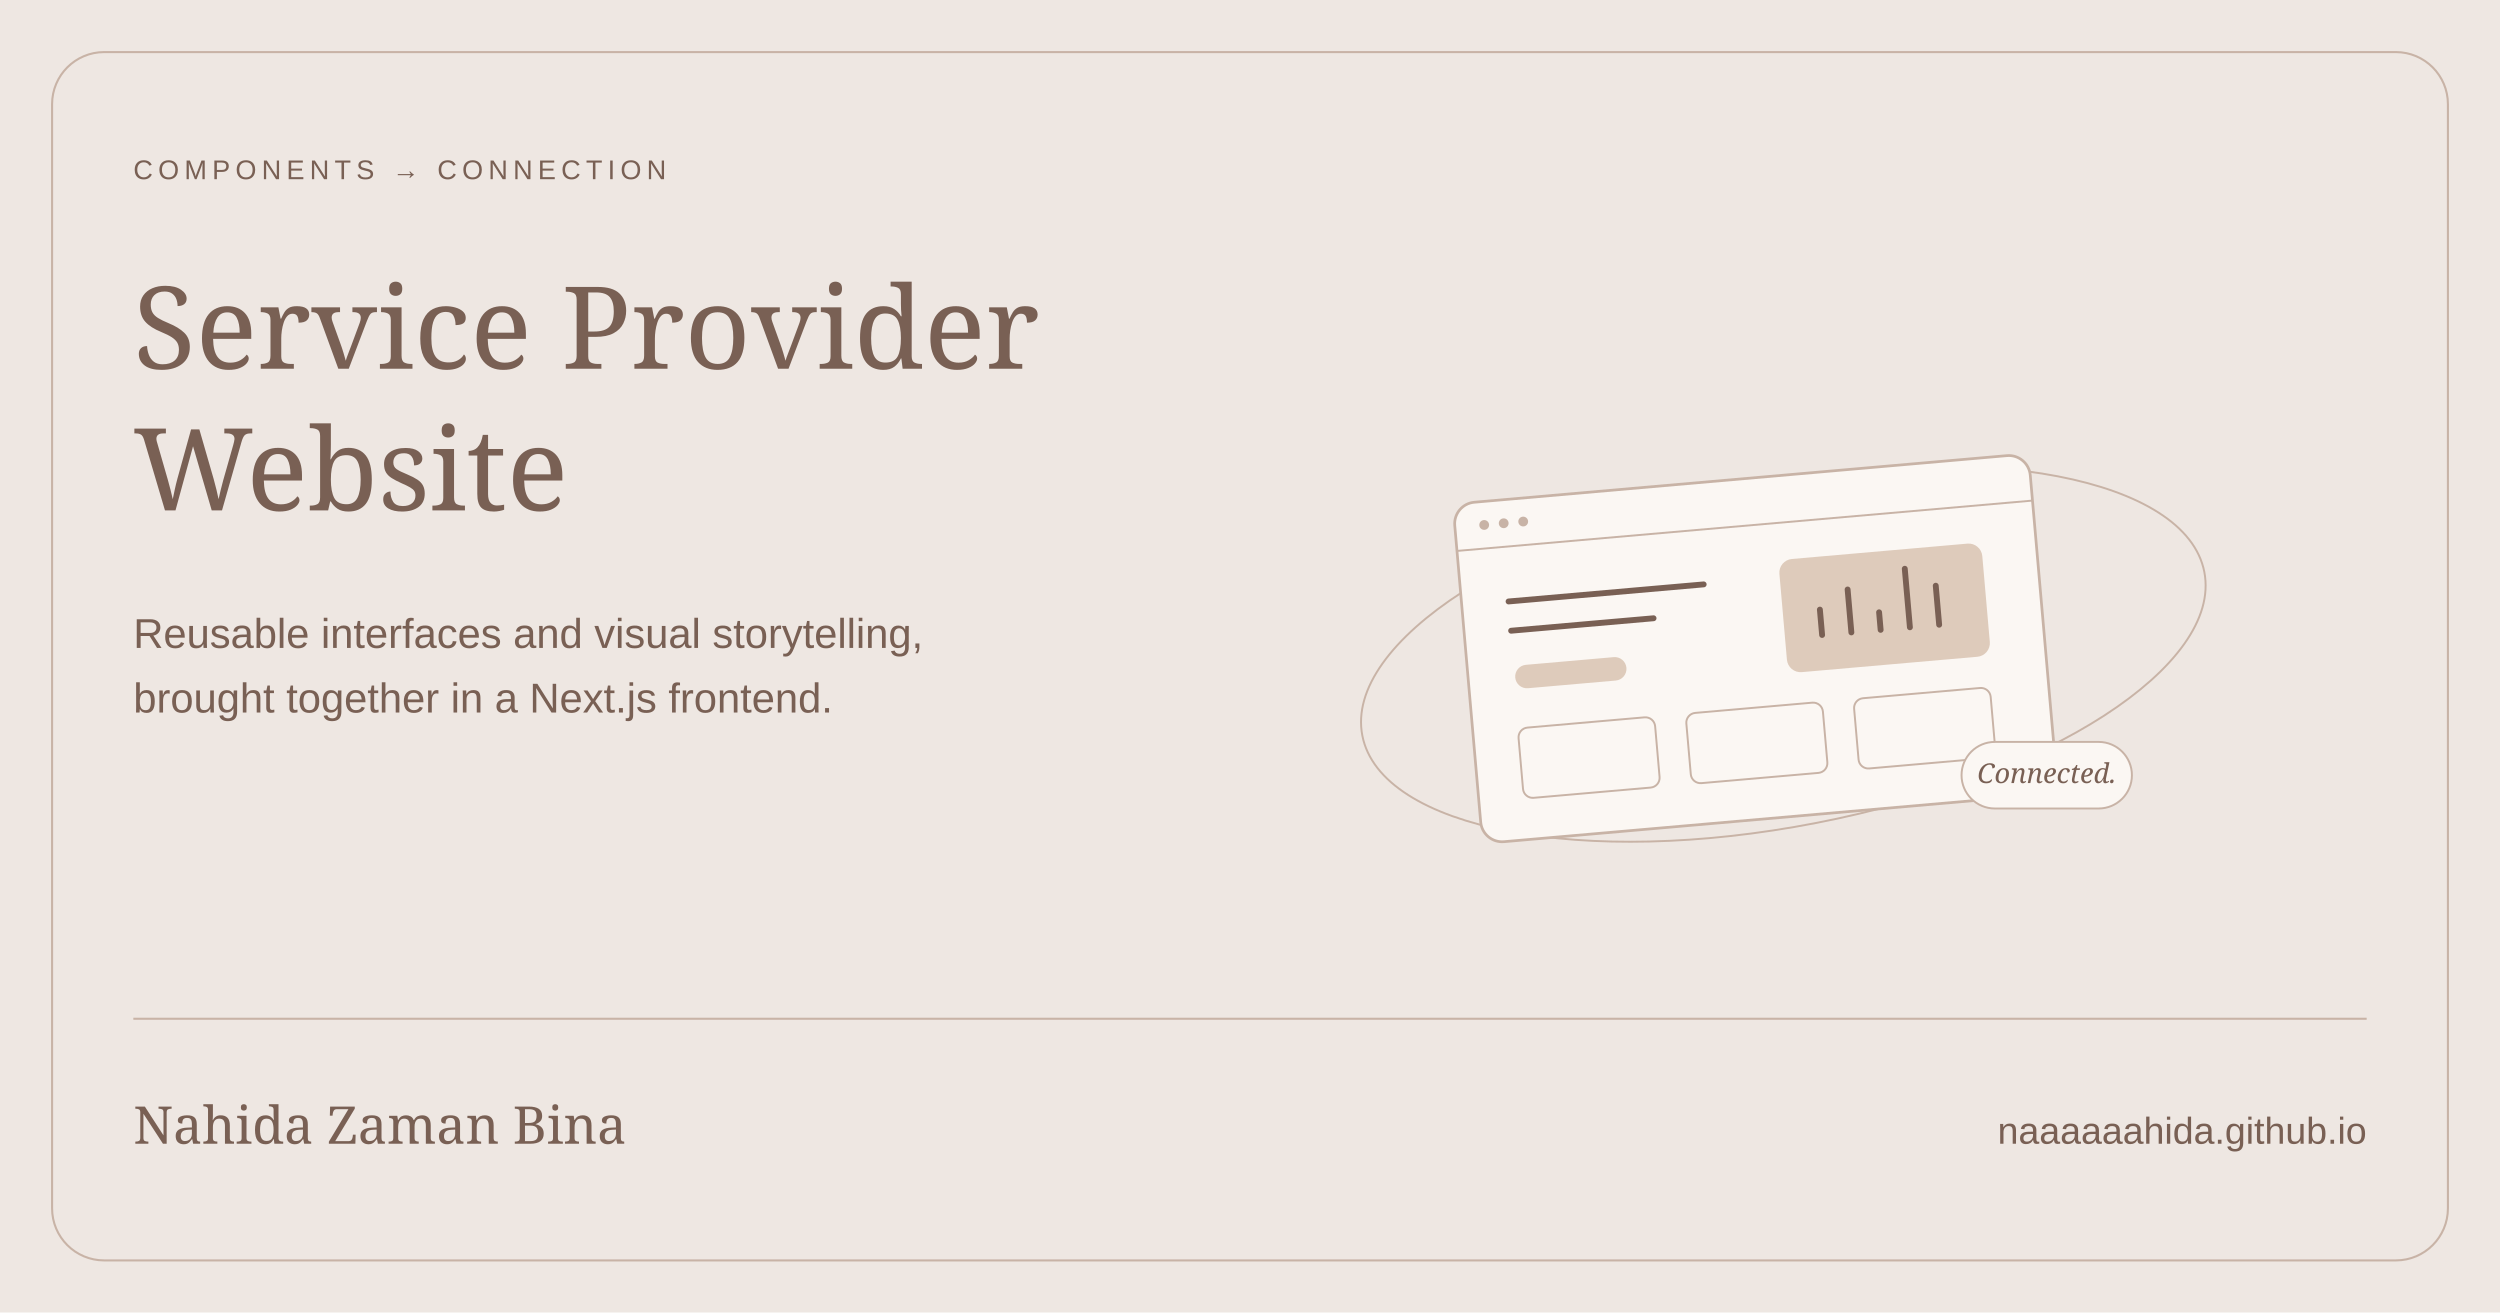
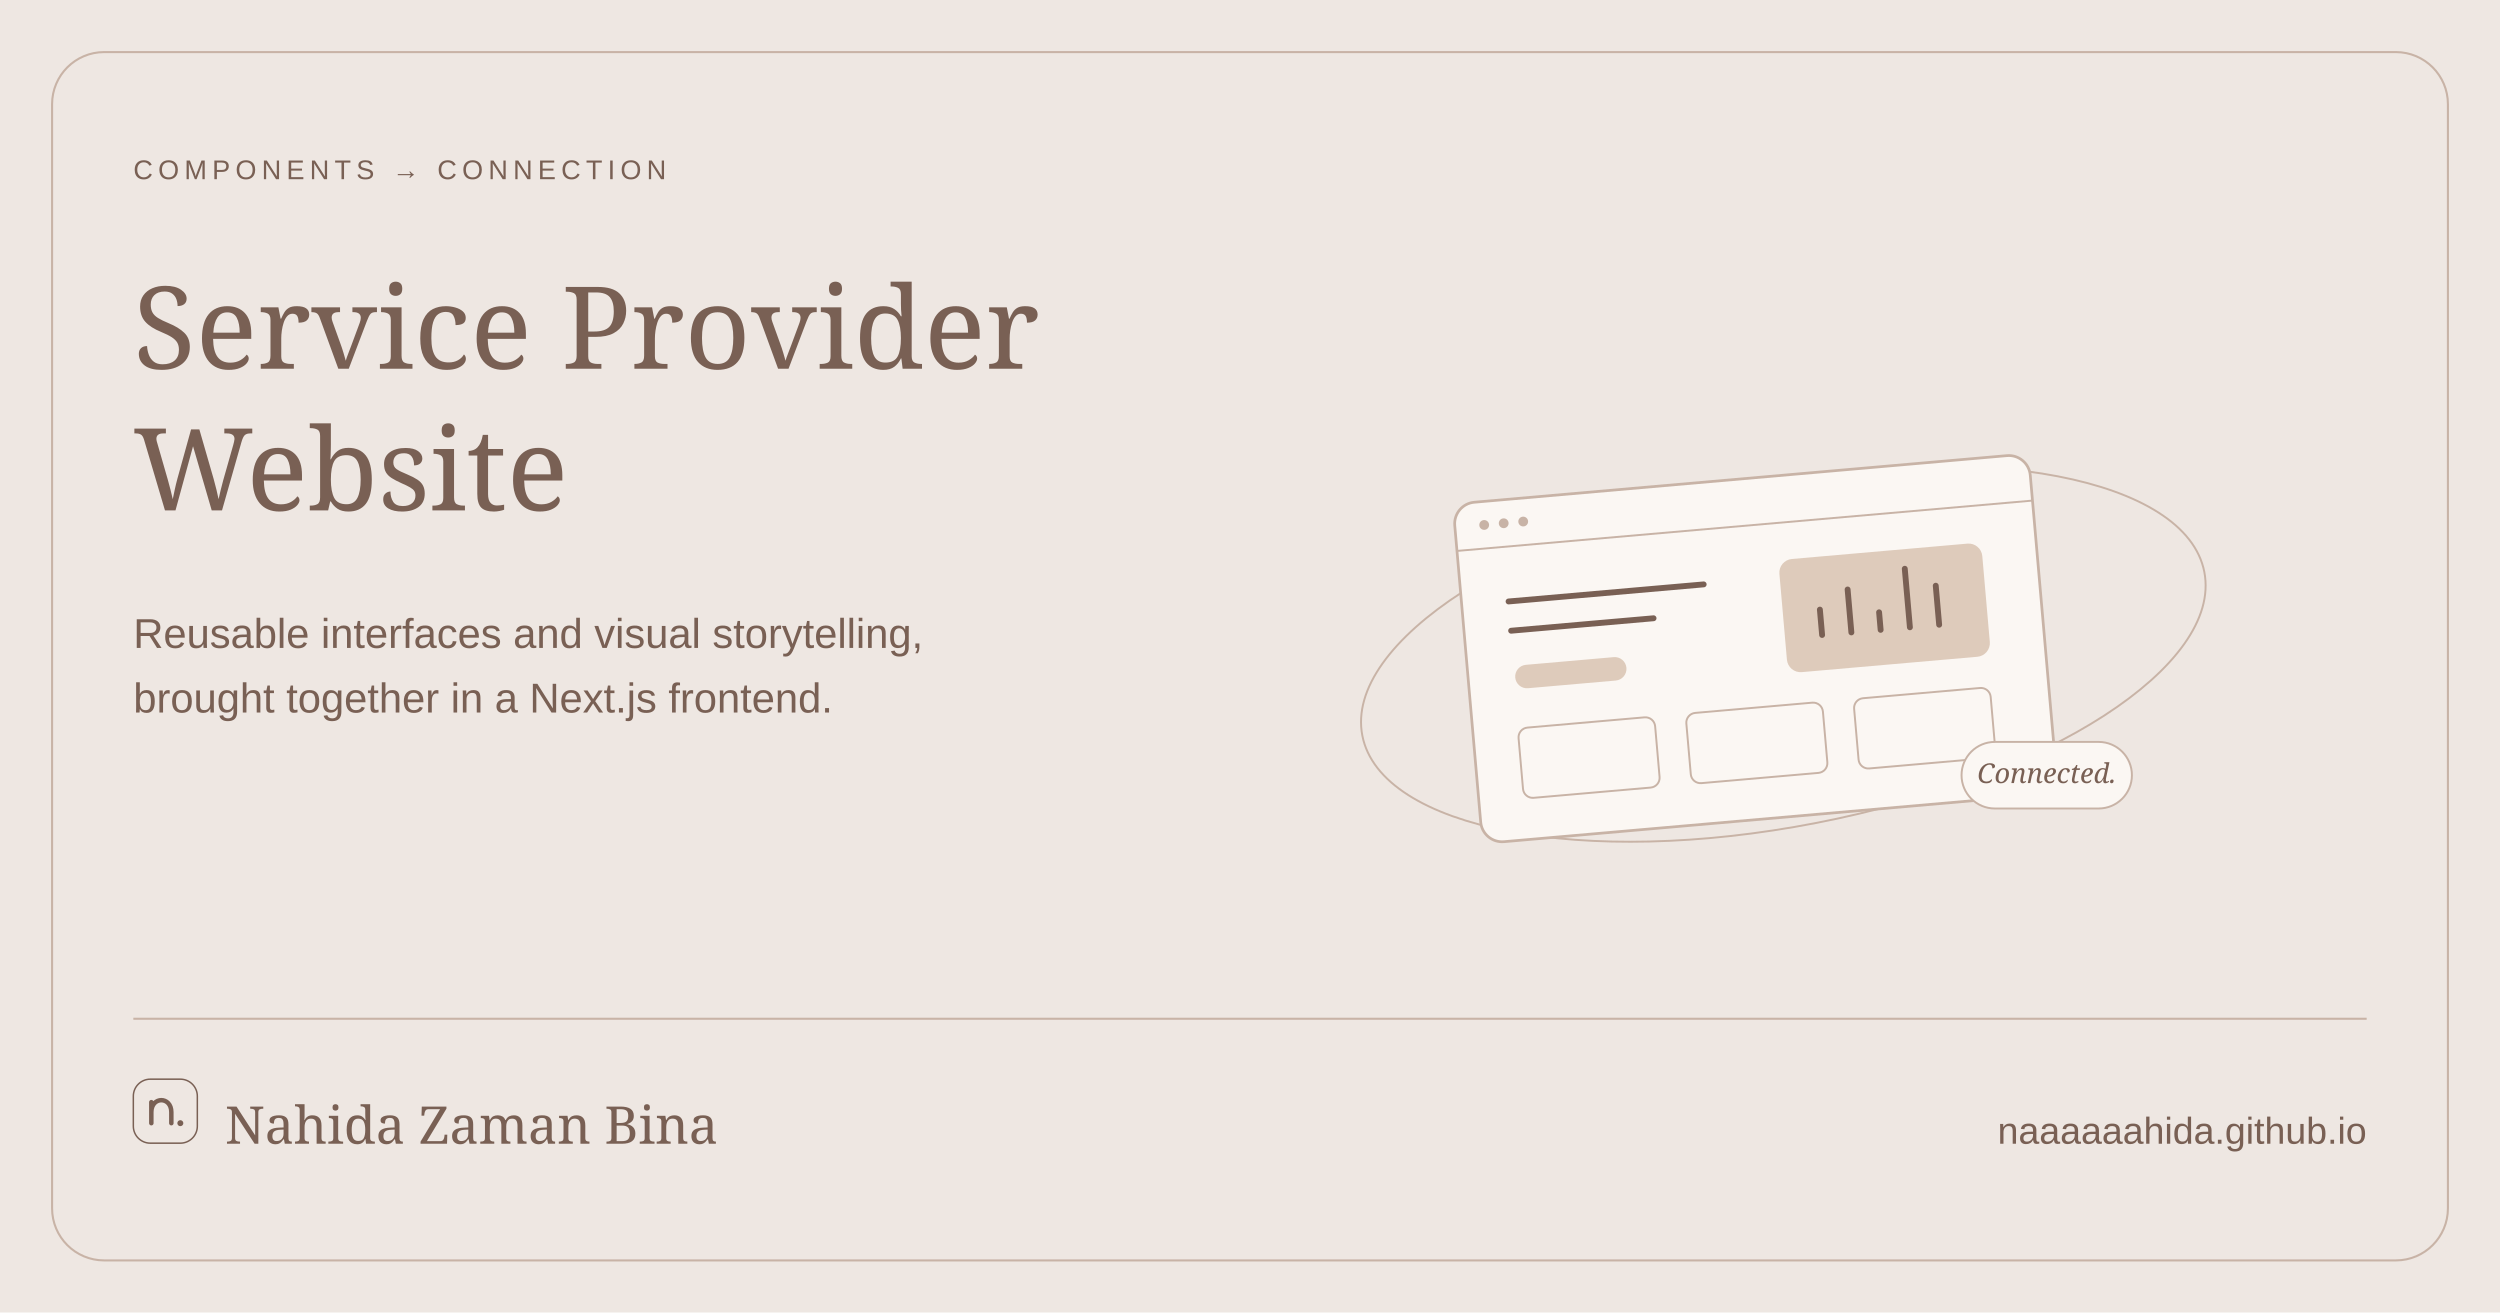
<svg xmlns="http://www.w3.org/2000/svg" width="1200" height="630" viewBox="0 0 1200 630">
  <rect width="1200" height="630" fill="#eee7e2" />
  <rect x="25" y="25" width="1150" height="580" rx="25" stroke="#c8b3a6" fill="none" />
  <text x="64" y="86" fill="#796054" font-family="Arial,sans-serif" font-size="13" letter-spacing="2.5">COMPONENTS → CONNECTION</text>
  <text x="64" y="177" fill="#796054" font-family="Georgia,serif" font-size="55">Service Provider</text>
  <text x="64" y="245" fill="#796054" font-family="Georgia,serif" font-size="55">Website</text>
  <text x="64" y="311" fill="#796054" font-family="Arial,sans-serif" font-size="20">Reusable interfaces and visual storytelling,</text>
  <text x="64" y="342" fill="#796054" font-family="Arial,sans-serif" font-size="20">brought together in a Next.js frontend.</text>
  <g transform="translate(574 170) scale(.94)">
    <ellipse cx="300" cy="153" rx="219" ry="88" fill="none" stroke="#c8b3a6" stroke-width="1" transform="rotate(-11 300 153)" />
    <g transform="rotate(-5 290 147)">
      <rect x="138" y="63" width="295" height="174" rx="11" fill="#fbf7f3" stroke="#c8b3a6" stroke-width="1.4" />
      <path d="M138 87h295" stroke="#c8b3a6" />
      <circle cx="153" cy="75" r="2.5" fill="#c8b3a6" />
      <circle cx="163" cy="75" r="2.5" fill="#c8b3a6" />
      <circle cx="173" cy="75" r="2.5" fill="#c8b3a6" />
      <path d="M162 115h100m-100 15h73" stroke="#796054" stroke-width="3" stroke-linecap="round" />
      <rect x="162" y="148" width="57" height="12" rx="6" fill="#decbbb" />
      <rect x="301" y="106" width="104" height="58" rx="7" fill="#decbbb" />
      <path d="M320 146v-13m15 13v-22m15 22v-9m15 9v-30m15 30v-20" stroke="#796054" stroke-width="3" stroke-linecap="round" />
      <rect x="161" y="180" width="70" height="36" rx="5" fill="none" stroke="#c8b3a6" />
      <rect x="247" y="180" width="70" height="36" rx="5" fill="none" stroke="#c8b3a6" />
      <rect x="333" y="180" width="70" height="36" rx="5" fill="none" stroke="#c8b3a6" />
    </g>
    <rect x="391" y="198" width="87" height="34" rx="17" fill="#fbf7f3" stroke="#c8b3a6" />
    <text x="434.5" y="219" text-anchor="middle" font-family="Georgia,serif" font-style="italic" font-size="14" fill="#796054">Connected.</text>
  </g>
  <path d="M64 489h1072" stroke="#c8b3a6" />
-   <text x="64" y="549" fill="#796054" font-family="Georgia,serif" font-size="25">Nahida Zaman Bina</text>
+   <text x="108" y="549" fill="#796054" font-family="Georgia,serif" font-size="25">Nahida Zaman Bina</text>
  <text x="1136" y="549" text-anchor="end" fill="#796054" font-family="Arial,sans-serif" font-size="18">naaaaaahida.github.io</text>
+   <g transform="translate(64 518) scale(.48)">
+     <rect width="64" height="64" rx="17" fill="none" stroke="#796054" stroke-width="1.5" />
+     <path d="M18 44V23m0 10c0-8 5-12 10-12s10 4 10 12v11" fill="none" stroke="#796054" stroke-width="4.5" stroke-linecap="round" />
+     <circle cx="47" cy="44" r="3" fill="#796054" />
+   </g>
</svg>
